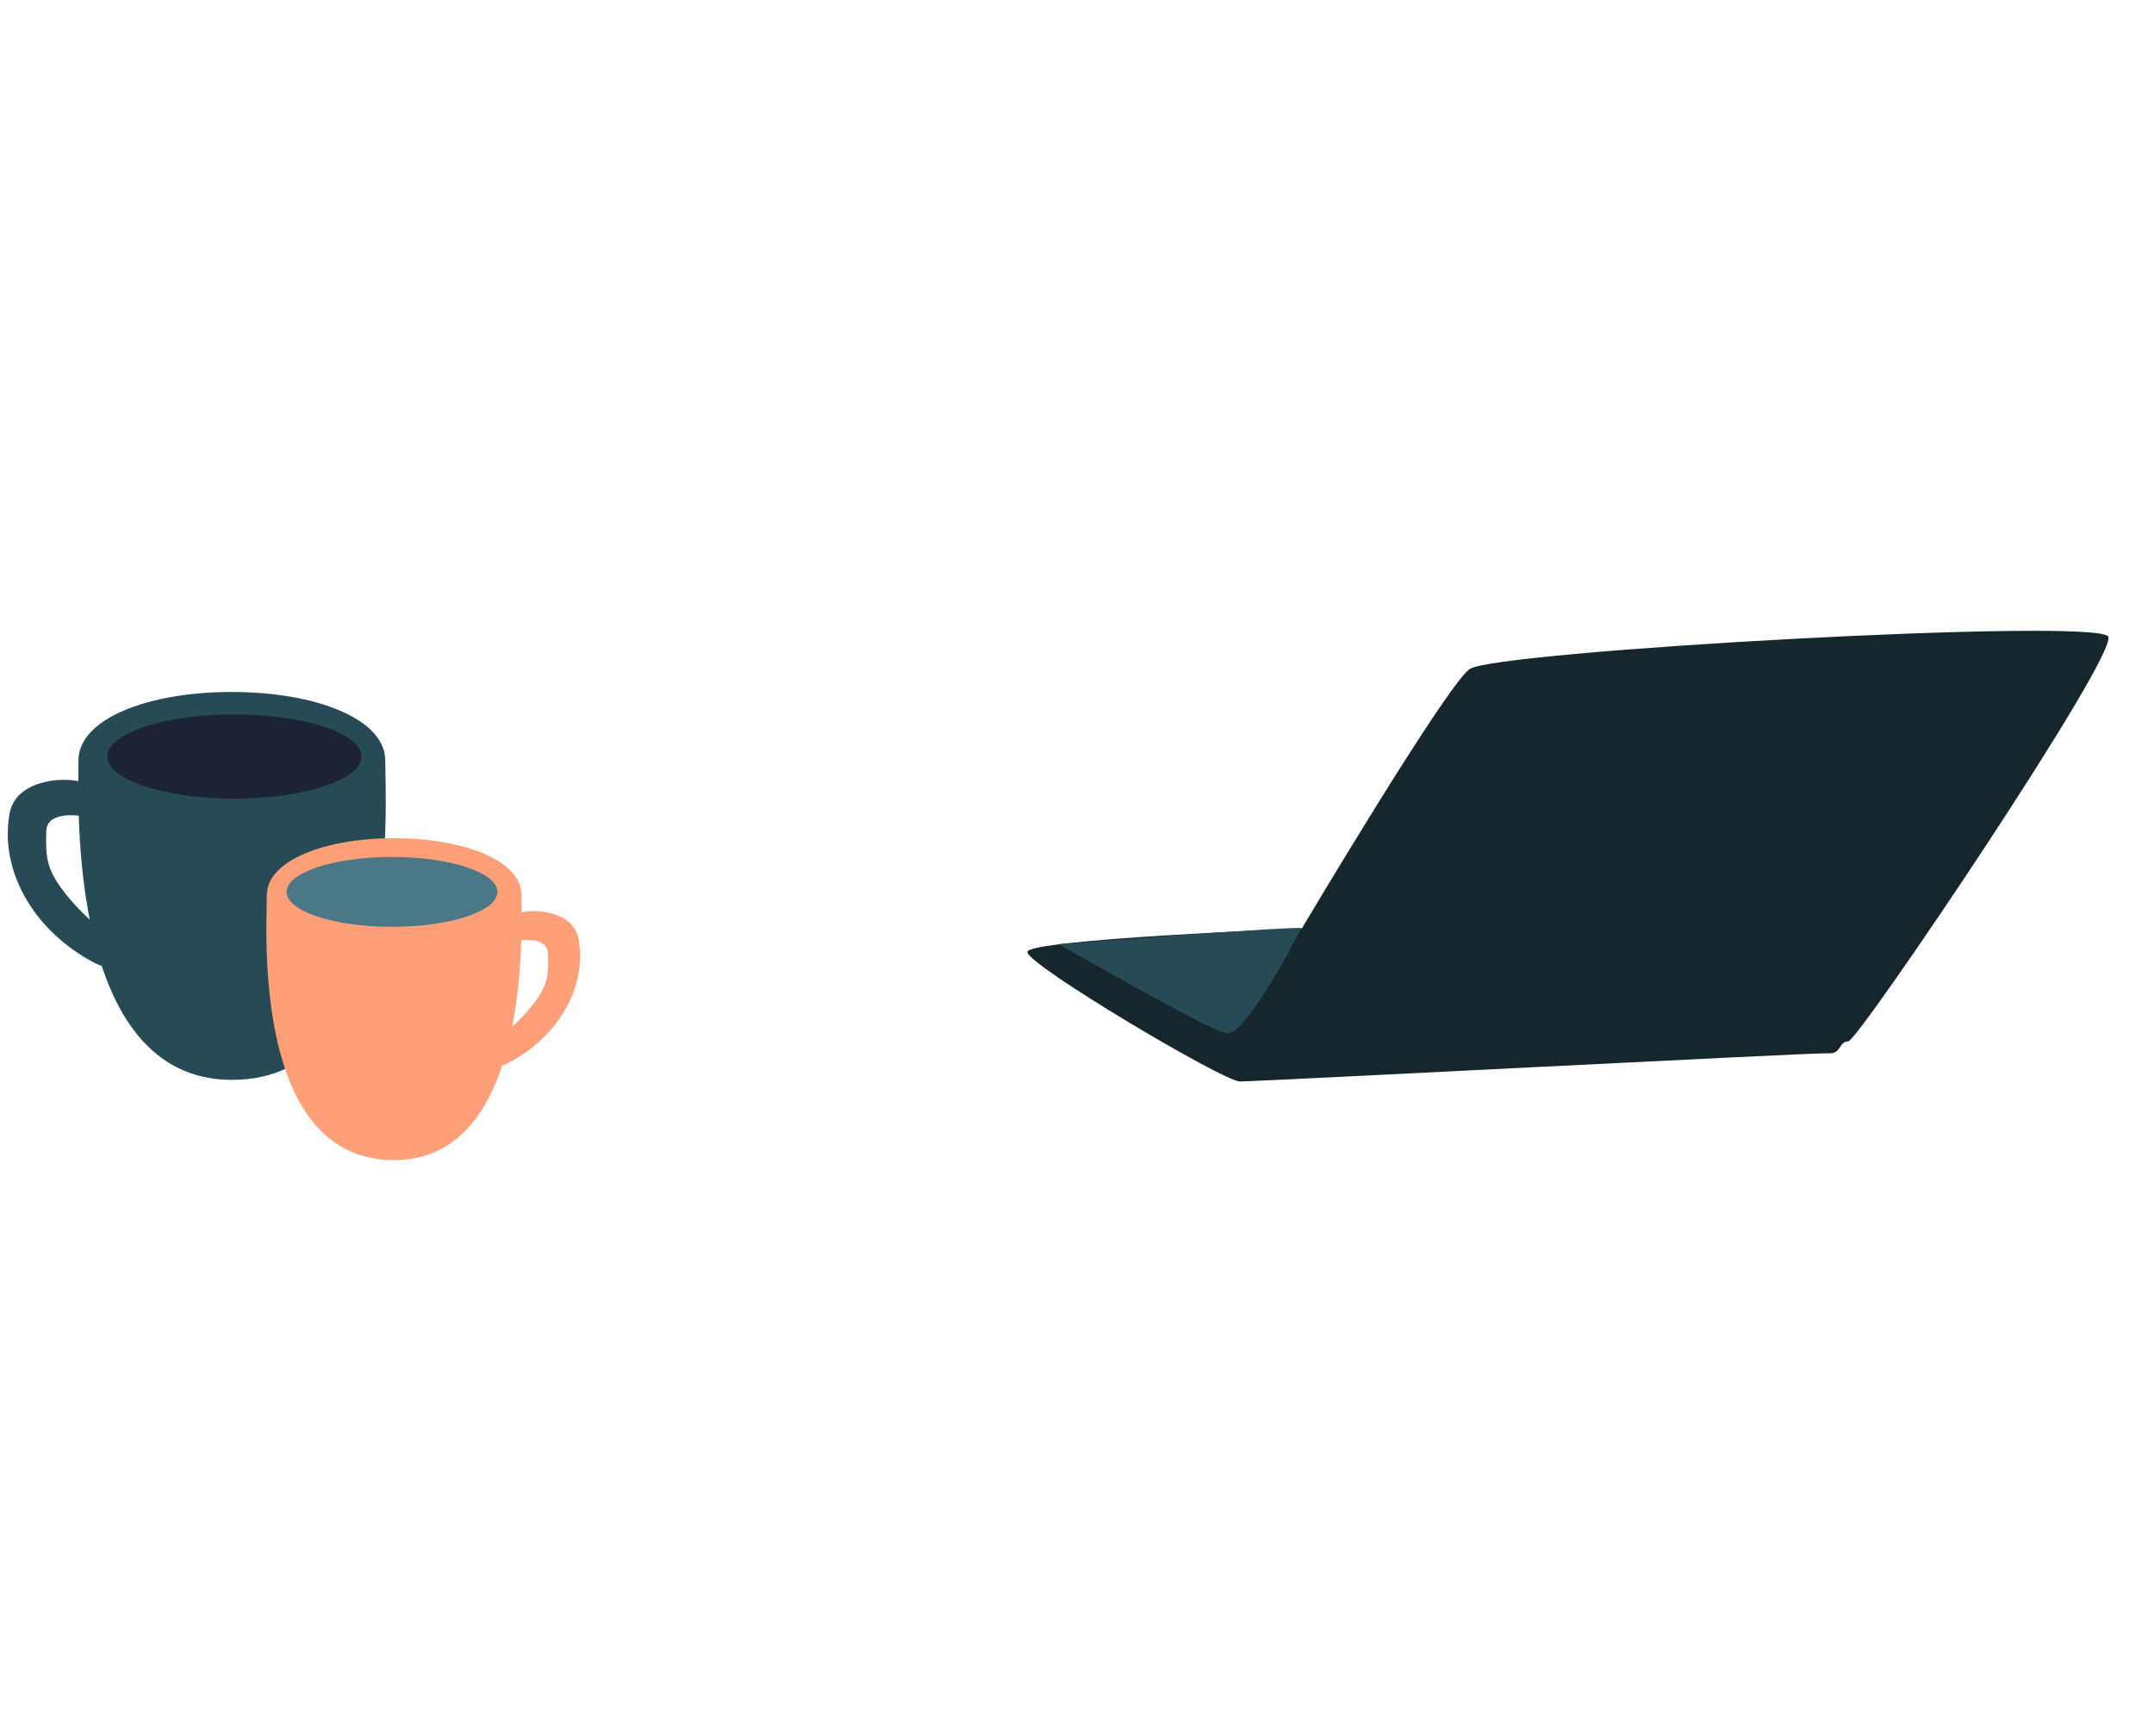
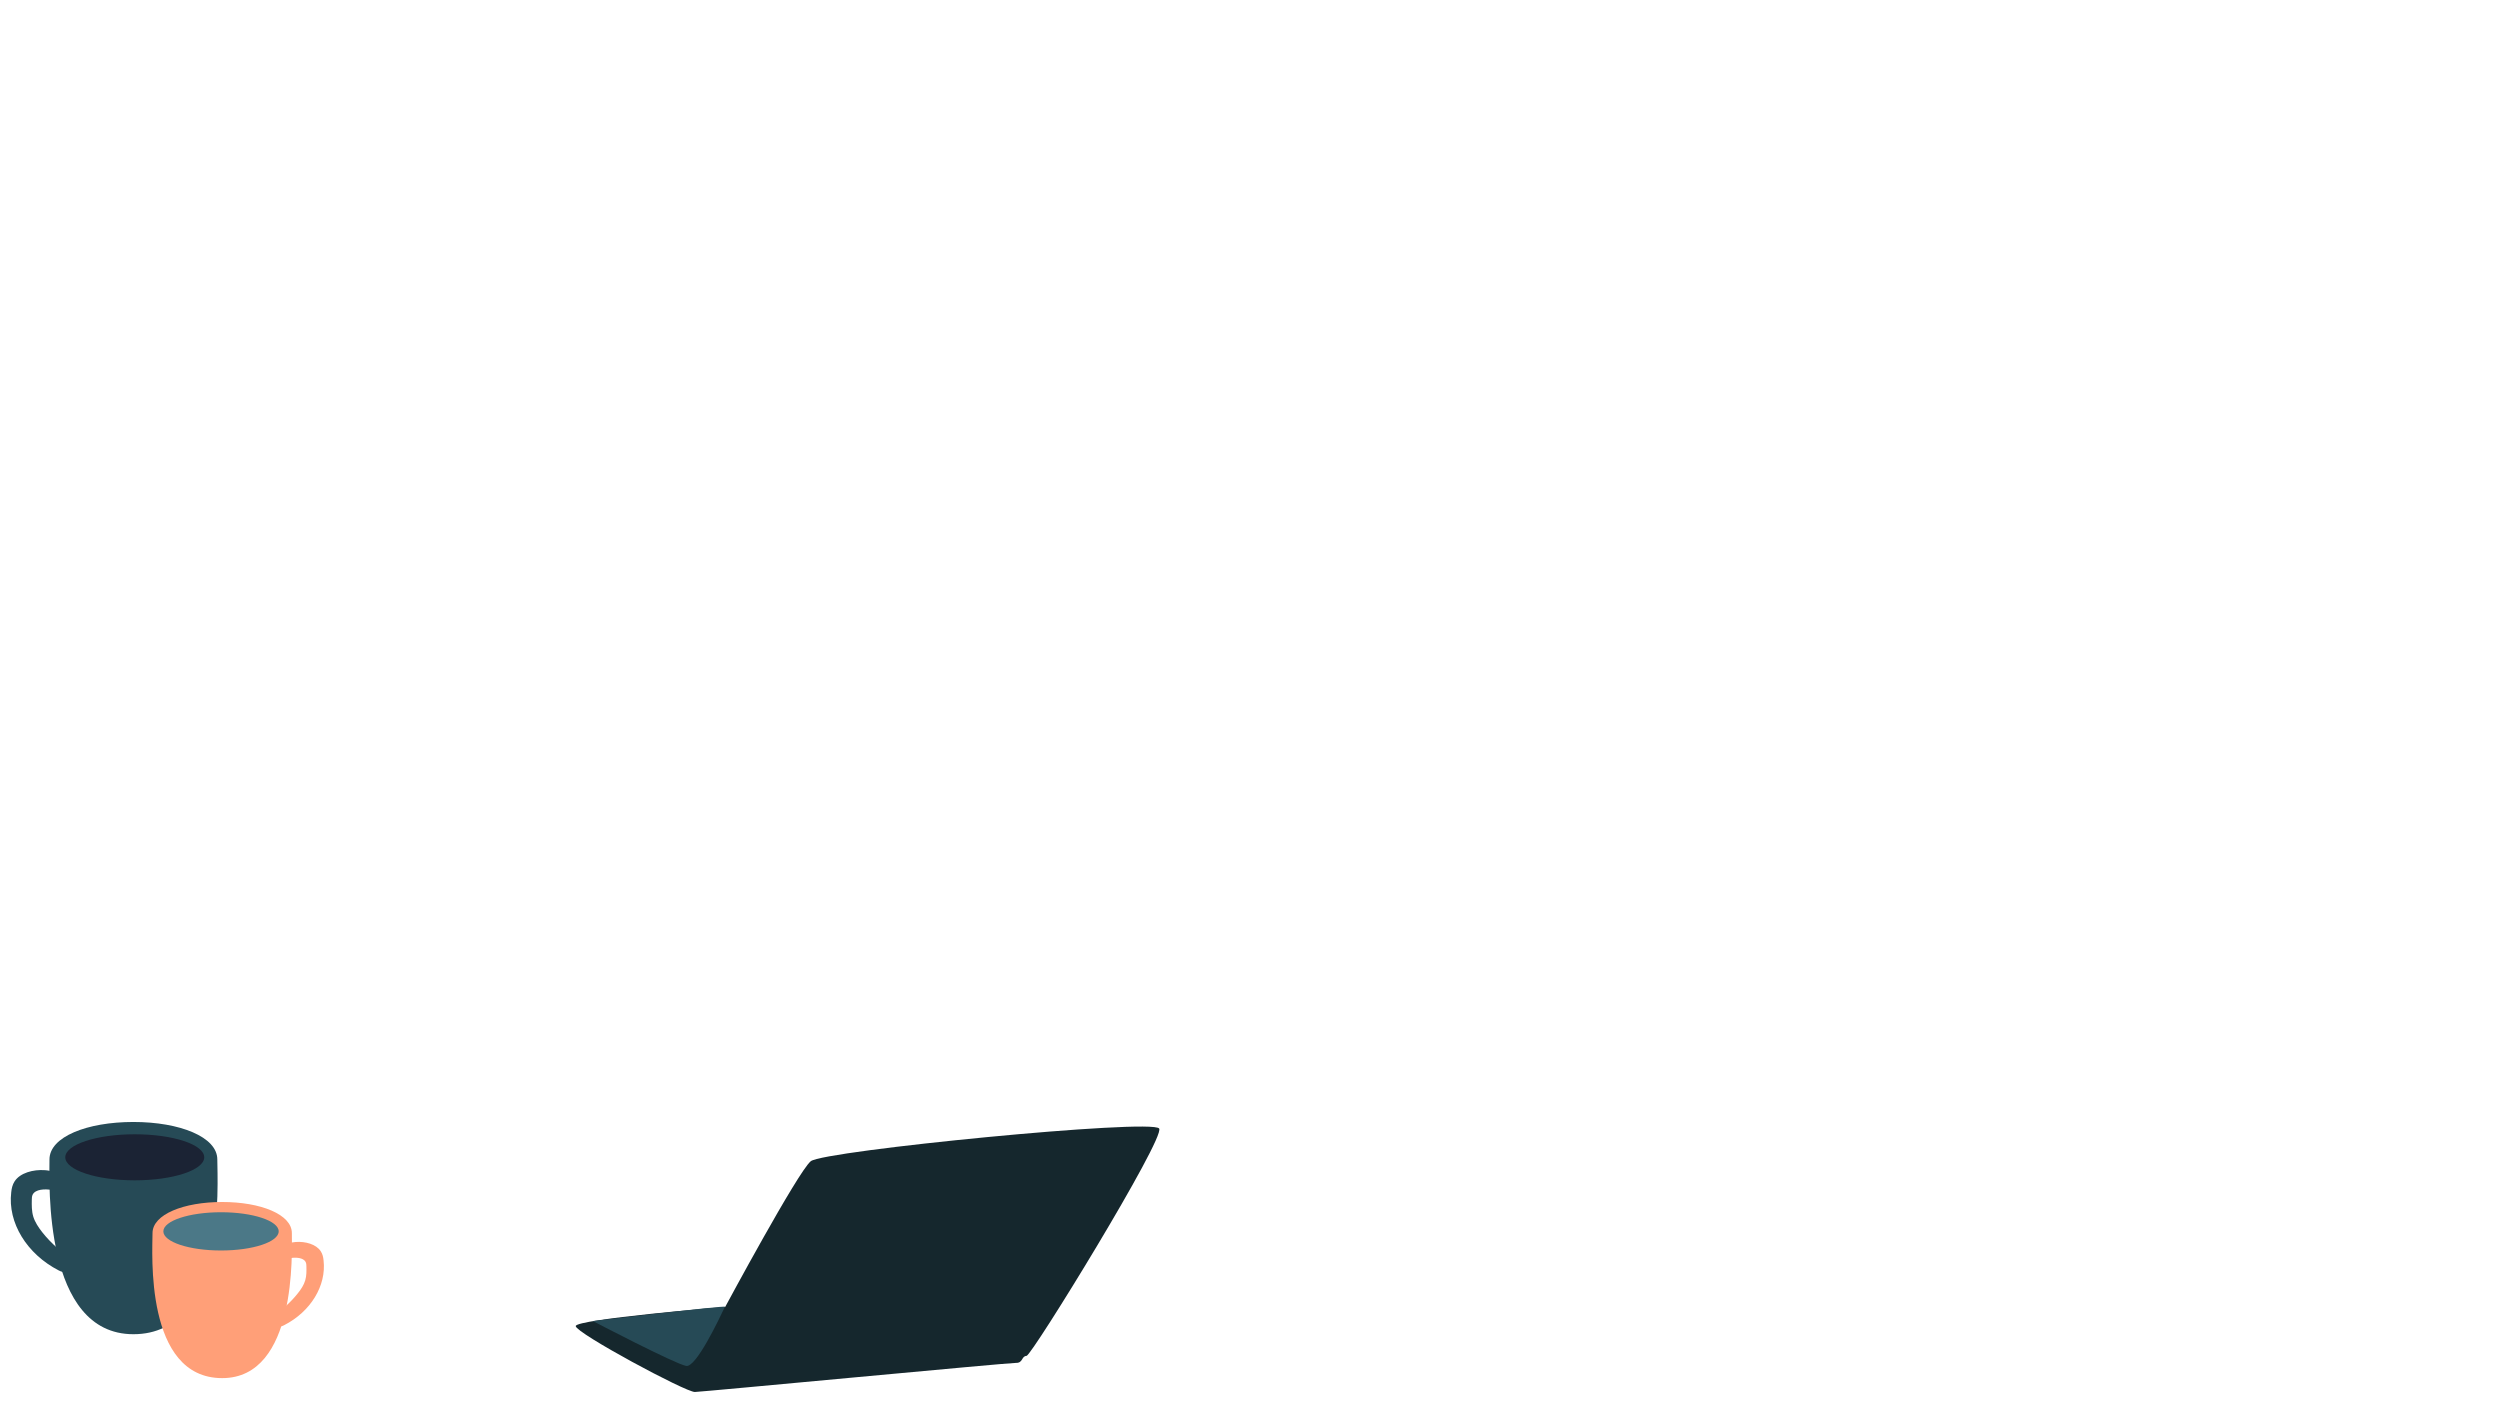
- <svg xmlns="http://www.w3.org/2000/svg" version="1.1" id="Layer_1" x="0px" y="0px" viewBox="0 0 1207.7 973.2" style="enable-background:new 0 0 1207.7 973.2;" xml:space="preserve" width="1207.7" height="973.2">
+ <svg xmlns="http://www.w3.org/2000/svg" version="1.1" id="Layer_2" x="0px" y="0px" viewBox="0 0 2562 1441" style="enable-background:new 0 0 2562 1441;" xml:space="preserve" width="2562.0" height="1441.0">
  <style type="text/css">
	.st0{fill:#15272D;}
	.st1{fill:#264A56;}
	.st2{fill:#1B2334;}
	.st3{fill:#FF9F78;}
	.st4{fill:#4B7887;}
</style>
  <g>
-     <path class="st0" d="M823.9,375.2c-13.5,10-94,145.4-94,145.4S576,526.7,576,533.8c0,7.2,109.9,72.5,119.1,72.6   s322.5-16.3,330-15.8s5.8-6.7,11.2-6.7s151.9-217.2,145.7-227C1175,346.2,837.7,365,823.9,375.2z" />
-     <path class="st1" d="M593.7,529.4c0,0,82.2,47.4,93.7,50c10.1,2.3,35.8-46.7,42.2-58.9C730.5,518.9,593.7,529.4,593.7,529.4z" />
-   </g>
-   <g>
-     <path class="st1" d="M216,426.4c0,23.2,10,179.1-86,179.1c-92.6,0-86-155.9-86-179.1S82.5,388,130,388S216,403.3,216,426.4z" />
-     <ellipse class="st2" cx="131.4" cy="424.2" rx="71.2" ry="23.6" />
-     <path class="st1" d="M39.4,437.4c-12.1-0.9-25.5,2.8-31.1,11.4c-2.3,3.5-3.1,7.4-3.5,11.3c-3.7,31.1,15.9,63.2,48.8,80.1   c2.4,1.2,5.4,2.4,7.8,1.2c1.1-0.5,1.8-1.4,2.2-2.4c2-3.9,0.8-8.5-1.8-12.1s-6.3-6.7-9.9-9.8c-5.6-5-10.8-10.4-15.3-16.1   c-3.9-5-7.4-10.2-9.2-16c-1.7-5.7-1.6-11.6-1.5-17.5c0-1.7,0.1-3.5,0.9-5.1c2.8-5.5,12.4-6,19.7-4.7c2.1,0.4,4.2,0.8,6.3,0.3   c1.6-0.4,2.8-1.4,3.7-2.6c4.5-5.8-1.6-13.4-8.3-16.1C45.5,438.2,42.5,437.6,39.4,437.4z" />
-   </g>
-   <g>
-     <path class="st3" d="M221,470c39.4,0,71.4,12.7,71.4,31.9s5.4,148.6-71.4,148.6c-79.8,0-71.4-129.4-71.4-148.6S181.6,470,221,470z" />
-     <ellipse class="st4" cx="219.8" cy="500.1" rx="59.1" ry="19.6" />
-     <path class="st3" d="M296.2,511c10-0.8,21.2,2.3,25.8,9.5c1.9,2.9,2.6,6.1,2.9,9.4c3,25.8-13.2,52.5-40.5,66.4c-2,1-4.5,2-6.5,1   c-0.9-0.4-1.5-1.2-1.8-2c-1.6-3.2-0.7-7,1.5-10.1c2.1-3.1,5.3-5.6,8.2-8.2c4.7-4.2,8.9-8.6,12.7-13.4c3.3-4.1,6.2-8.5,7.6-13.3   c1.4-4.7,1.3-9.6,1.2-14.5c0-1.4-0.1-2.9-0.8-4.3c-2.3-4.6-10.3-5-16.3-3.9c-1.7,0.3-3.5,0.7-5.2,0.2c-1.3-0.4-2.4-1.2-3.1-2.1   c-3.8-4.8,1.3-11.1,6.9-13.3C291.1,511.7,293.6,511.2,296.2,511z" />
+     <g>
+       <path class="st0" d="M830.9,1190c-13.1,10.6-87.7,149.3-87.7,149.3S589.7,1351.9,590,1359c0.3,7.2,112.9,67.8,122.1,67.5    s321.5-30,329-29.8s5.5-6.9,10.9-7.2s142.5-223.5,135.9-233C1180.5,1146.1,844.3,1179.2,830.9,1190z" />
+       <path class="st1" d="M607.5,1353.8c0,0,84.1,43.9,95.7,46c10.2,1.9,33.8-48.2,39.7-60.6C743.7,1337.5,607.5,1353.8,607.5,1353.8z" />
+     </g>
+     <g>
+       <path class="st1" d="M222.7,1188.2c0,23.2,10,179.1-86,179.1c-92.6,0-86-155.9-86-179.1c0-23.2,38.5-38.4,86-38.4    S222.7,1165.1,222.7,1188.2z" />
+       <ellipse class="st2" cx="138.1" cy="1186" rx="71.2" ry="23.6" />
+       <path class="st1" d="M46.1,1199.2c-12.1-0.9-25.5,2.8-31.1,11.4c-2.3,3.5-3.1,7.4-3.5,11.3c-3.7,31.1,15.9,63.2,48.8,80.1    c2.4,1.2,5.4,2.4,7.8,1.2c1.1-0.5,1.8-1.4,2.2-2.4c2-3.9,0.8-8.5-1.8-12.1c-2.6-3.6-6.3-6.7-9.9-9.8c-5.6-5-10.8-10.4-15.3-16.1    c-3.9-5-7.4-10.2-9.2-16c-1.7-5.7-1.6-11.6-1.5-17.5c0-1.7,0.1-3.5,0.9-5.1c2.8-5.5,12.4-6,19.7-4.7c2.1,0.4,4.2,0.8,6.3,0.3    c1.6-0.4,2.8-1.4,3.7-2.6c4.5-5.8-1.6-13.4-8.3-16.1C52.2,1200,49.2,1199.4,46.1,1199.2z" />
+     </g>
+     <g>
+       <path class="st3" d="M227.7,1231.8c39.4,0,71.4,12.7,71.4,31.9c0,19.2,5.4,148.6-71.4,148.6c-79.8,0-71.4-129.4-71.4-148.6    C156.3,1244.5,188.3,1231.8,227.7,1231.8z" />
+       <ellipse class="st4" cx="226.5" cy="1261.9" rx="59.1" ry="19.6" />
+       <path class="st3" d="M302.9,1272.8c10-0.8,21.2,2.3,25.8,9.5c1.9,2.9,2.6,6.1,2.9,9.4c3,25.8-13.2,52.5-40.5,66.4    c-2,1-4.5,2-6.5,1c-0.9-0.4-1.5-1.2-1.8-2c-1.6-3.2-0.7-7,1.5-10.1c2.1-3.1,5.3-5.6,8.2-8.2c4.7-4.2,8.9-8.6,12.7-13.4    c3.3-4.1,6.2-8.5,7.6-13.3c1.4-4.7,1.3-9.6,1.2-14.5c0-1.4-0.1-2.9-0.8-4.3c-2.3-4.6-10.3-5-16.3-3.9c-1.7,0.3-3.5,0.7-5.2,0.2    c-1.3-0.4-2.4-1.2-3.1-2.1c-3.8-4.8,1.3-11.1,6.9-13.3C297.8,1273.5,300.3,1273,302.9,1272.8z" />
+     </g>
  </g>
</svg>
